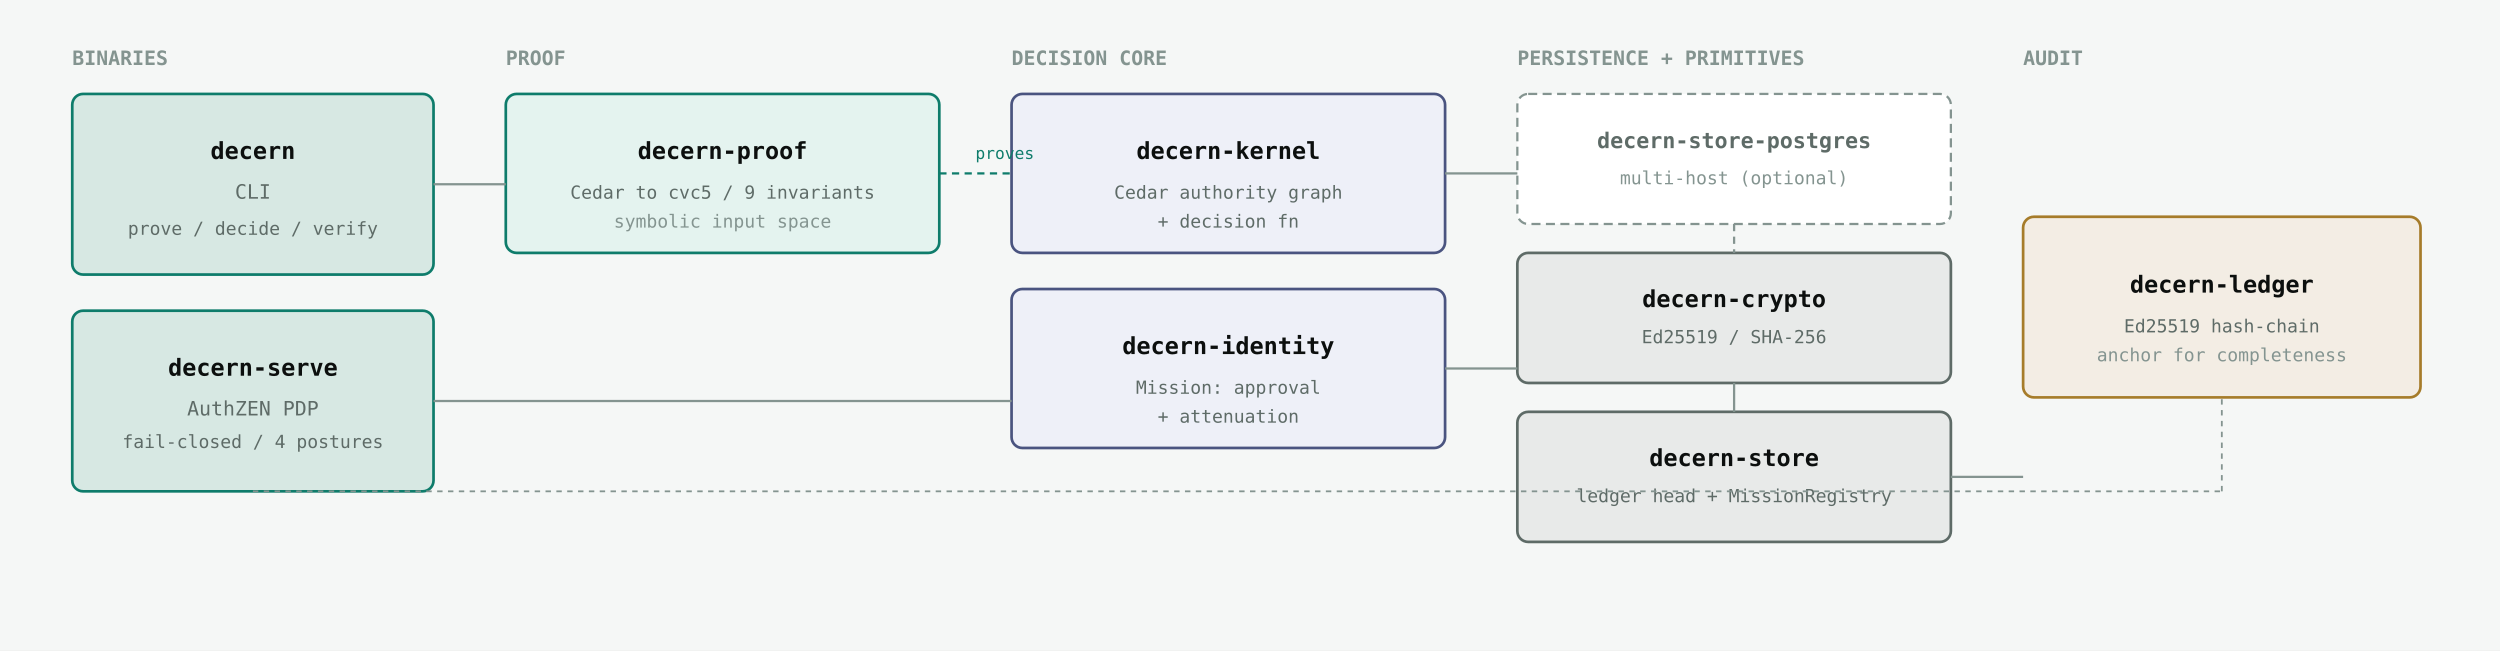
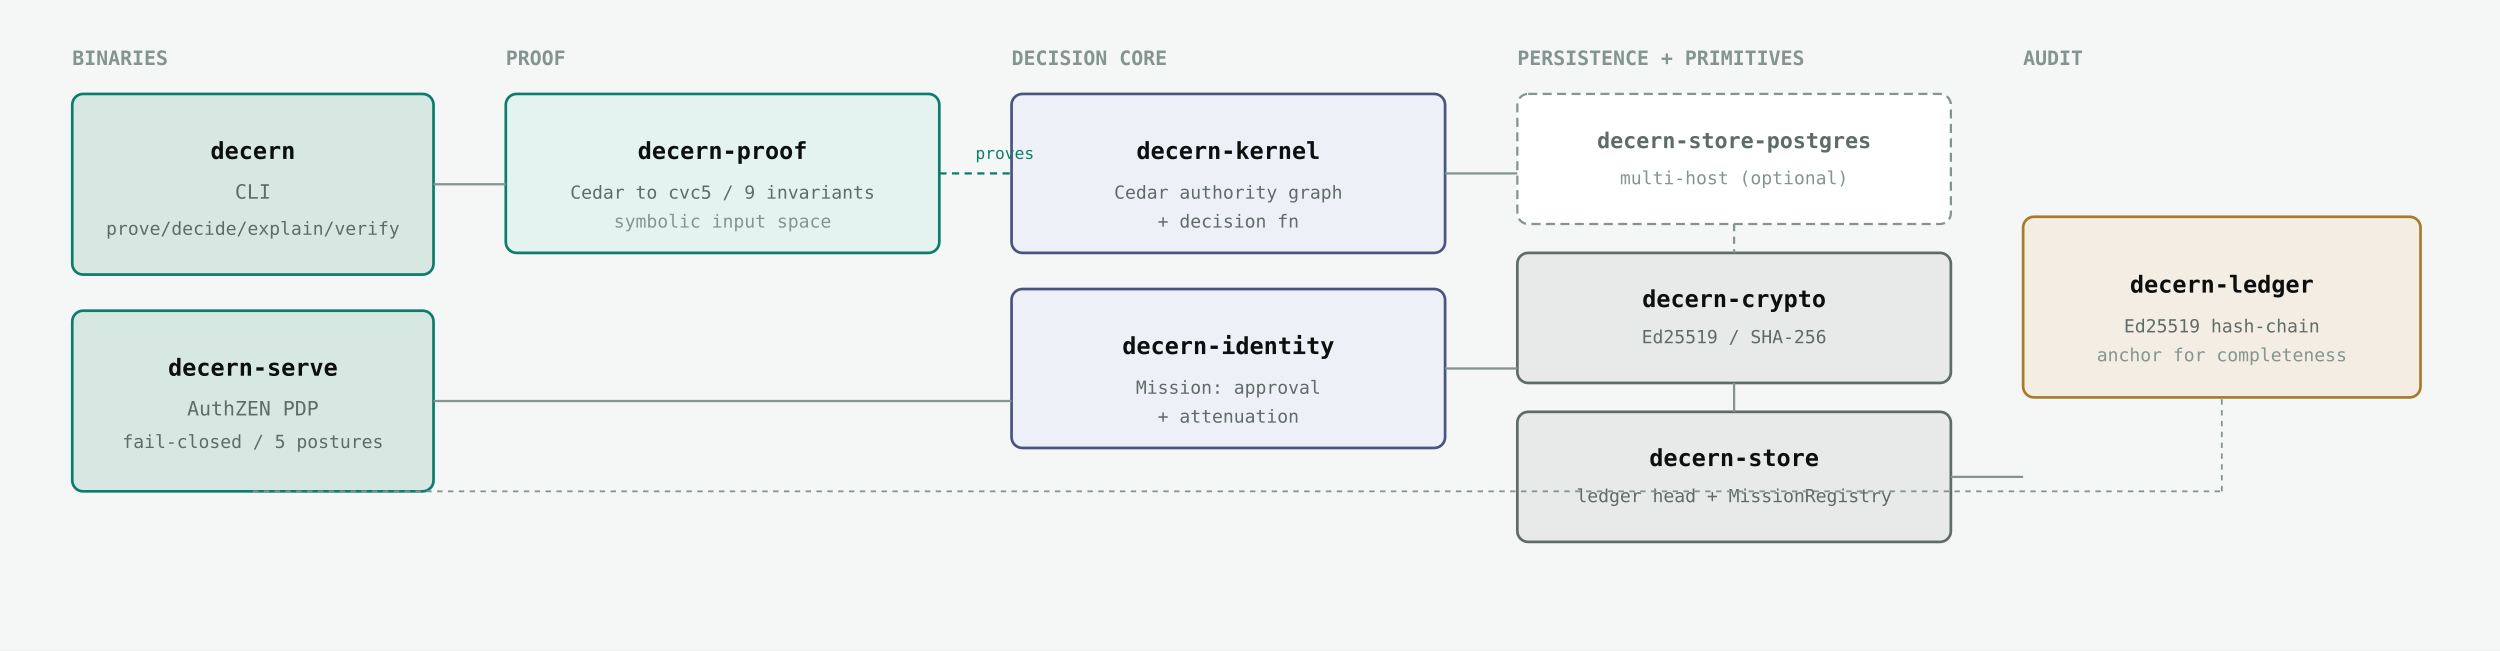
<svg xmlns="http://www.w3.org/2000/svg" width="1384" height="360" viewBox="0 0 1384 360" role="img" aria-label="decern architecture">
  <rect width="1384" height="360" fill="#F5F7F6" />
  <style>
    .t { font-family: ui-monospace, "IBM Plex Mono", Menlo, monospace; }
  </style>
  <text x="40" y="36" class="t" font-size="11" font-weight="600" fill="#849490">BINARIES</text>
  <rect x="40" y="52" width="200" height="100" rx="6" fill="#D7E8E3" stroke="#0E7C6B" stroke-width="1.5" />
  <text x="140" y="88" text-anchor="middle" class="t" font-size="13" font-weight="600" fill="#0C0F0E">decern</text>
  <text x="140" y="110" text-anchor="middle" class="t" font-size="11" fill="#5E6B67">CLI</text>
-   <text x="140" y="130" text-anchor="middle" class="t" font-size="10" fill="#5E6B67">prove / decide / verify</text>
+   <text x="140" y="130" text-anchor="middle" class="t" font-size="10" fill="#5E6B67">prove/decide/explain/verify</text>
  <rect x="40" y="172" width="200" height="100" rx="6" fill="#D7E8E3" stroke="#0E7C6B" stroke-width="1.5" />
  <text x="140" y="208" text-anchor="middle" class="t" font-size="13" font-weight="600" fill="#0C0F0E">decern-serve</text>
  <text x="140" y="230" text-anchor="middle" class="t" font-size="11" fill="#5E6B67">AuthZEN PDP</text>
-   <text x="140" y="248" text-anchor="middle" class="t" font-size="10" fill="#5E6B67">fail-closed / 4 postures</text>
+   <text x="140" y="248" text-anchor="middle" class="t" font-size="10" fill="#5E6B67">fail-closed / 5 postures</text>
  <text x="280" y="36" class="t" font-size="11" font-weight="600" fill="#849490">PROOF</text>
  <rect x="280" y="52" width="240" height="88" rx="6" fill="#E4F3EF" stroke="#0E7C6B" stroke-width="1.5" />
  <text x="400" y="88" text-anchor="middle" class="t" font-size="13" font-weight="600" fill="#0C0F0E">decern-proof</text>
  <text x="400" y="110" text-anchor="middle" class="t" font-size="10" fill="#5E6B67">Cedar to cvc5 / 9 invariants</text>
  <text x="400" y="126" text-anchor="middle" class="t" font-size="10" fill="#849490">symbolic input space</text>
  <text x="560" y="36" class="t" font-size="11" font-weight="600" fill="#849490">DECISION CORE</text>
  <rect x="560" y="52" width="240" height="88" rx="6" fill="#EEF0F8" stroke="#4A5480" stroke-width="1.5" />
  <text x="680" y="88" text-anchor="middle" class="t" font-size="13" font-weight="600" fill="#0C0F0E">decern-kernel</text>
  <text x="680" y="110" text-anchor="middle" class="t" font-size="10" fill="#5E6B67">Cedar authority graph</text>
  <text x="680" y="126" text-anchor="middle" class="t" font-size="10" fill="#5E6B67">+ decision fn</text>
  <rect x="560" y="160" width="240" height="88" rx="6" fill="#EEF0F8" stroke="#4A5480" stroke-width="1.5" />
  <text x="680" y="196" text-anchor="middle" class="t" font-size="13" font-weight="600" fill="#0C0F0E">decern-identity</text>
  <text x="680" y="218" text-anchor="middle" class="t" font-size="10" fill="#5E6B67">Mission: approval</text>
  <text x="680" y="234" text-anchor="middle" class="t" font-size="10" fill="#5E6B67">+ attenuation</text>
  <text x="840" y="36" class="t" font-size="11" font-weight="600" fill="#849490">PERSISTENCE + PRIMITIVES</text>
  <rect x="840" y="52" width="240" height="72" rx="6" fill="#FFFFFF" stroke="#849490" stroke-width="1.25" stroke-dasharray="5 3" />
  <text x="960" y="82" text-anchor="middle" class="t" font-size="12" font-weight="600" fill="#5E6B67">decern-store-postgres</text>
  <text x="960" y="102" text-anchor="middle" class="t" font-size="10" fill="#849490">multi-host (optional)</text>
  <rect x="840" y="140" width="240" height="72" rx="6" fill="#E8EAE9" stroke="#5E6B67" stroke-width="1.5" />
  <text x="960" y="170" text-anchor="middle" class="t" font-size="13" font-weight="600" fill="#0C0F0E">decern-crypto</text>
  <text x="960" y="190" text-anchor="middle" class="t" font-size="10" fill="#5E6B67">Ed25519 / SHA-256</text>
  <rect x="840" y="228" width="240" height="72" rx="6" fill="#E8EAE9" stroke="#5E6B67" stroke-width="1.5" />
  <text x="960" y="258" text-anchor="middle" class="t" font-size="13" font-weight="600" fill="#0C0F0E">decern-store</text>
  <text x="960" y="278" text-anchor="middle" class="t" font-size="10" fill="#5E6B67">ledger head + MissionRegistry</text>
  <text x="1120" y="36" class="t" font-size="11" font-weight="600" fill="#849490">AUDIT</text>
  <rect x="1120" y="120" width="220" height="100" rx="6" fill="#F3EDE4" stroke="#A67C2A" stroke-width="1.5" />
  <text x="1230" y="162" text-anchor="middle" class="t" font-size="13" font-weight="600" fill="#0C0F0E">decern-ledger</text>
  <text x="1230" y="184" text-anchor="middle" class="t" font-size="10" fill="#5E6B67">Ed25519 hash-chain</text>
  <text x="1230" y="200" text-anchor="middle" class="t" font-size="10" fill="#849490">anchor for completeness</text>
  <path d="M240 102 H280" stroke="#849490" stroke-width="1.25" fill="none" />
  <path d="M240 222 H560" stroke="#849490" stroke-width="1.25" fill="none" />
  <path d="M520 96 H560" stroke="#0E7C6B" stroke-width="1.25" stroke-dasharray="4 3" fill="none" />
  <text x="540" y="88" class="t" font-size="9" fill="#0E7C6B">proves</text>
  <path d="M800 96 H840" stroke="#849490" stroke-width="1.25" fill="none" />
  <path d="M800 204 H840" stroke="#849490" stroke-width="1.25" fill="none" />
  <path d="M960 124 V140" stroke="#849490" stroke-width="1.25" stroke-dasharray="4 3" fill="none" />
  <path d="M960 212 V228" stroke="#849490" stroke-width="1.25" fill="none" />
  <path d="M1080 264 H1120" stroke="#849490" stroke-width="1.25" fill="none" />
  <path d="M140 272 H1230" stroke="#849490" stroke-width="1" stroke-dasharray="3 3" fill="none" />
  <path d="M1230 272 V220" stroke="#849490" stroke-width="1" stroke-dasharray="3 3" fill="none" />
</svg>
